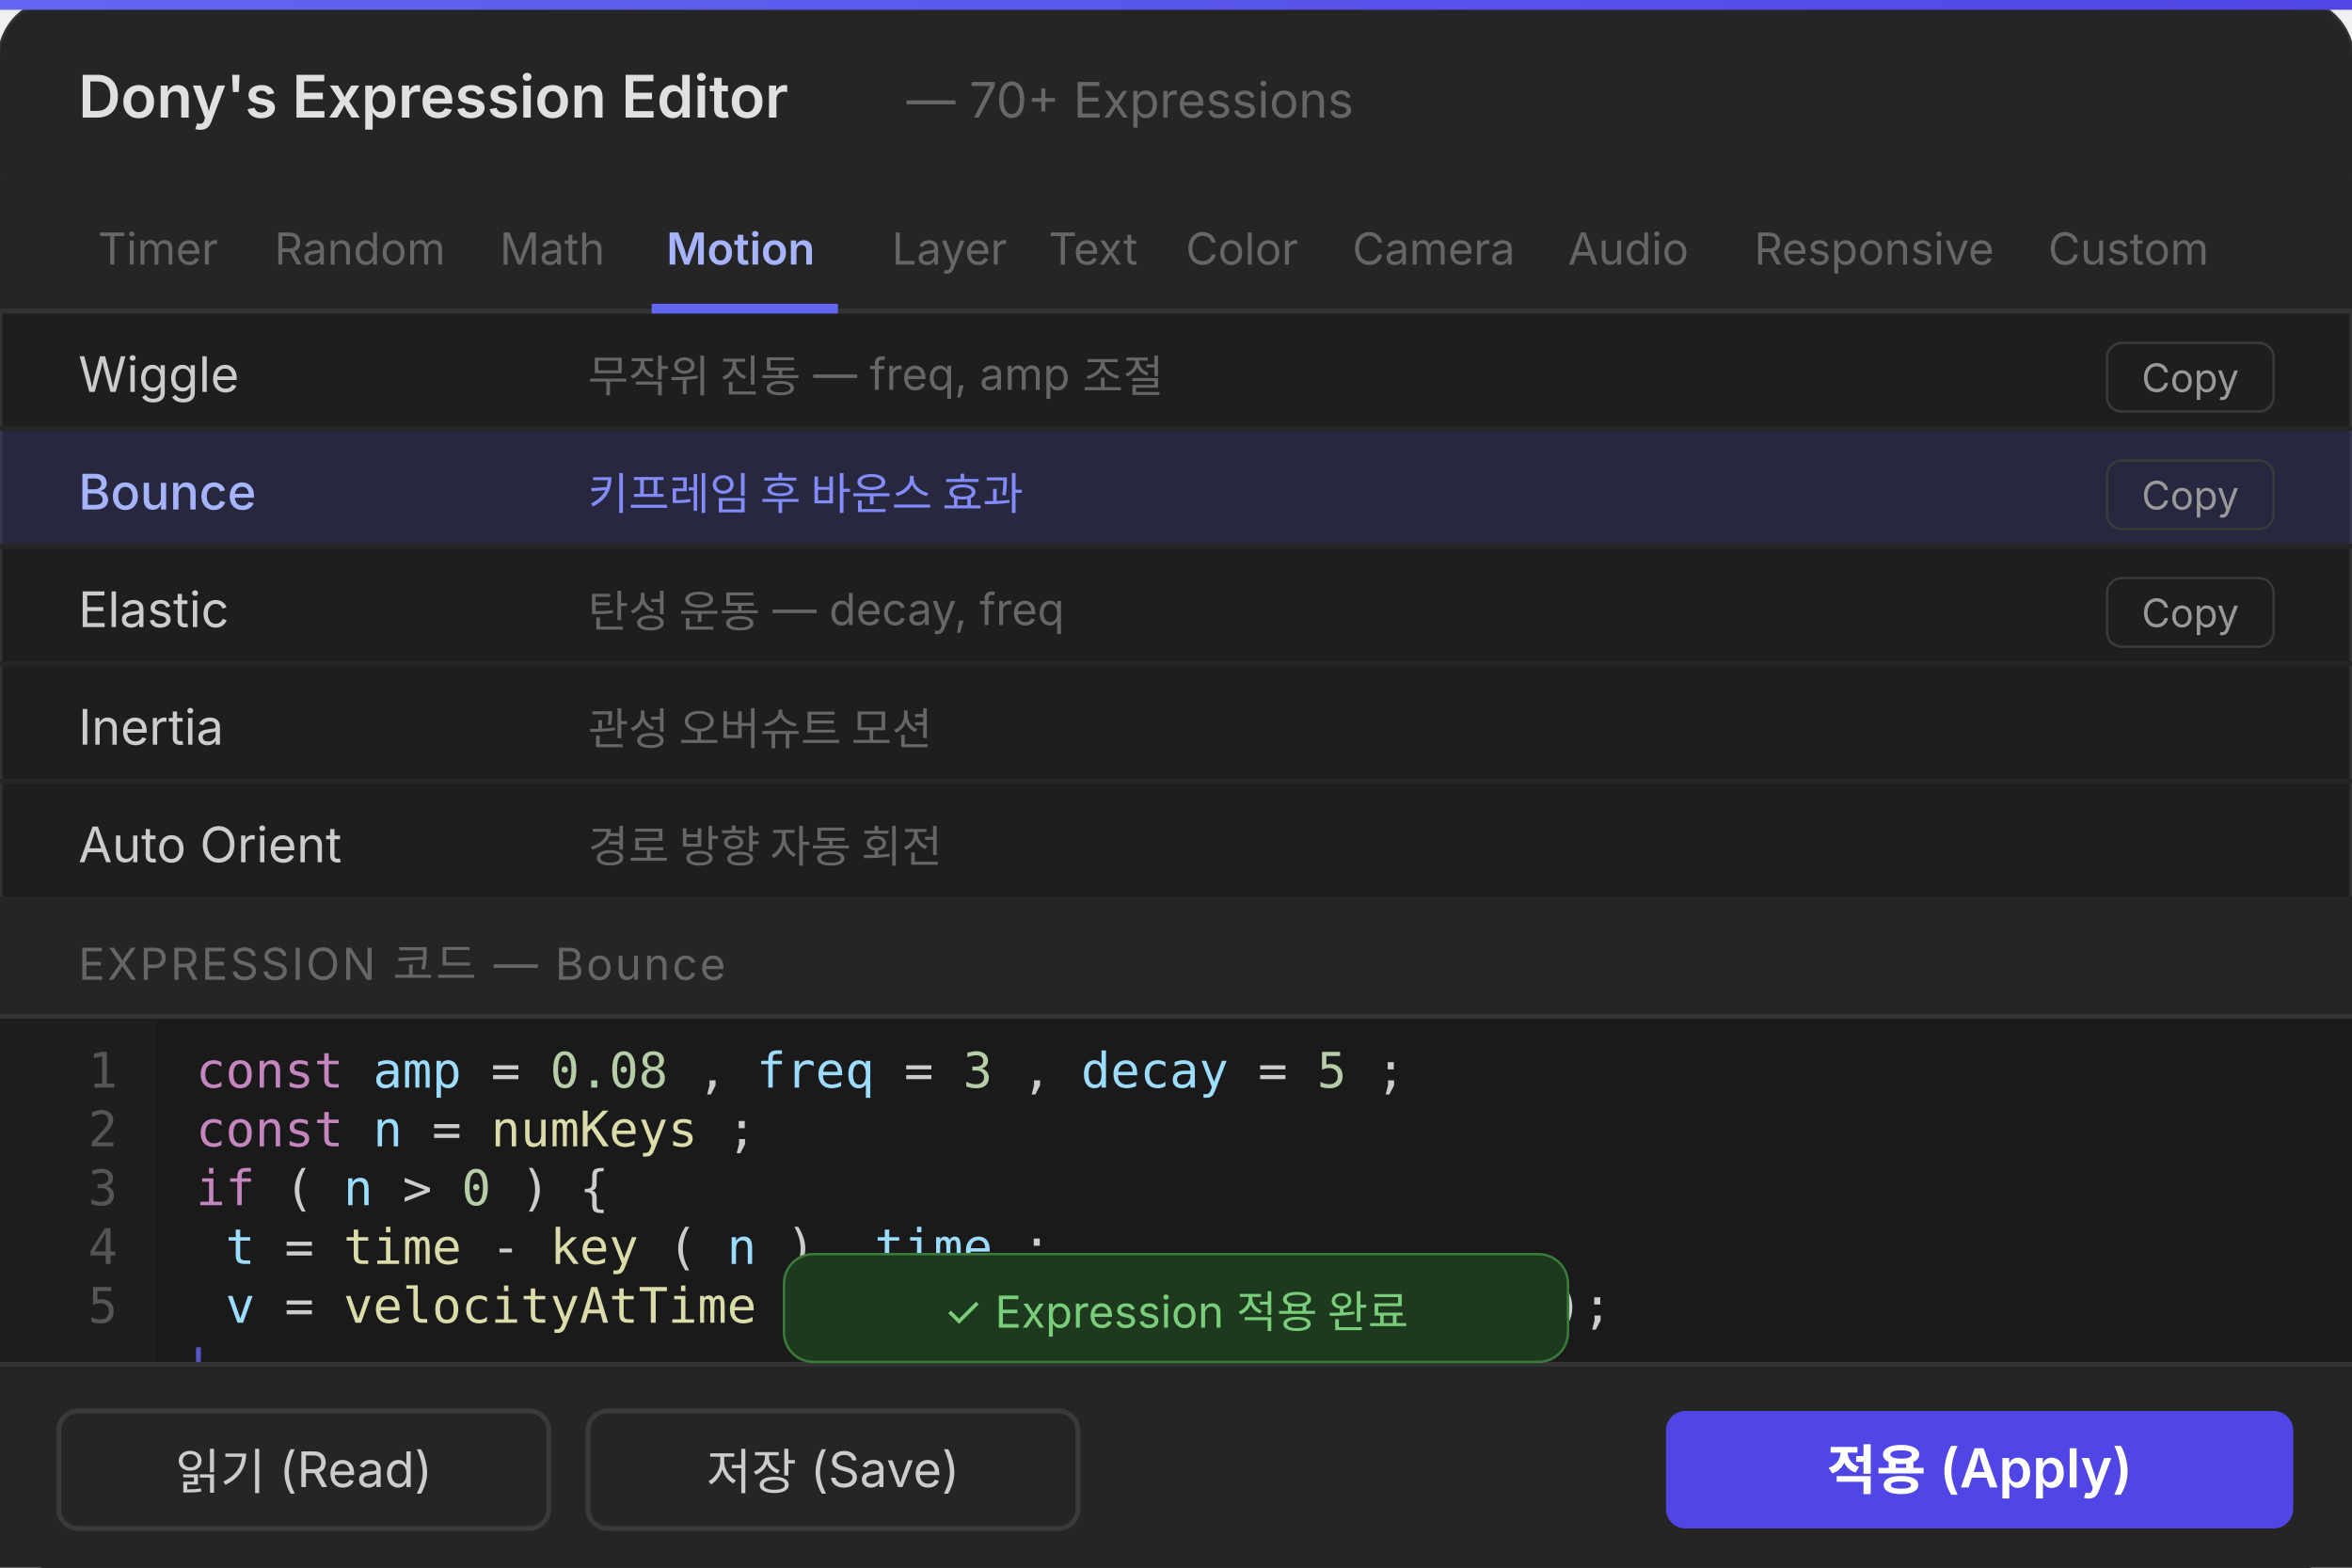
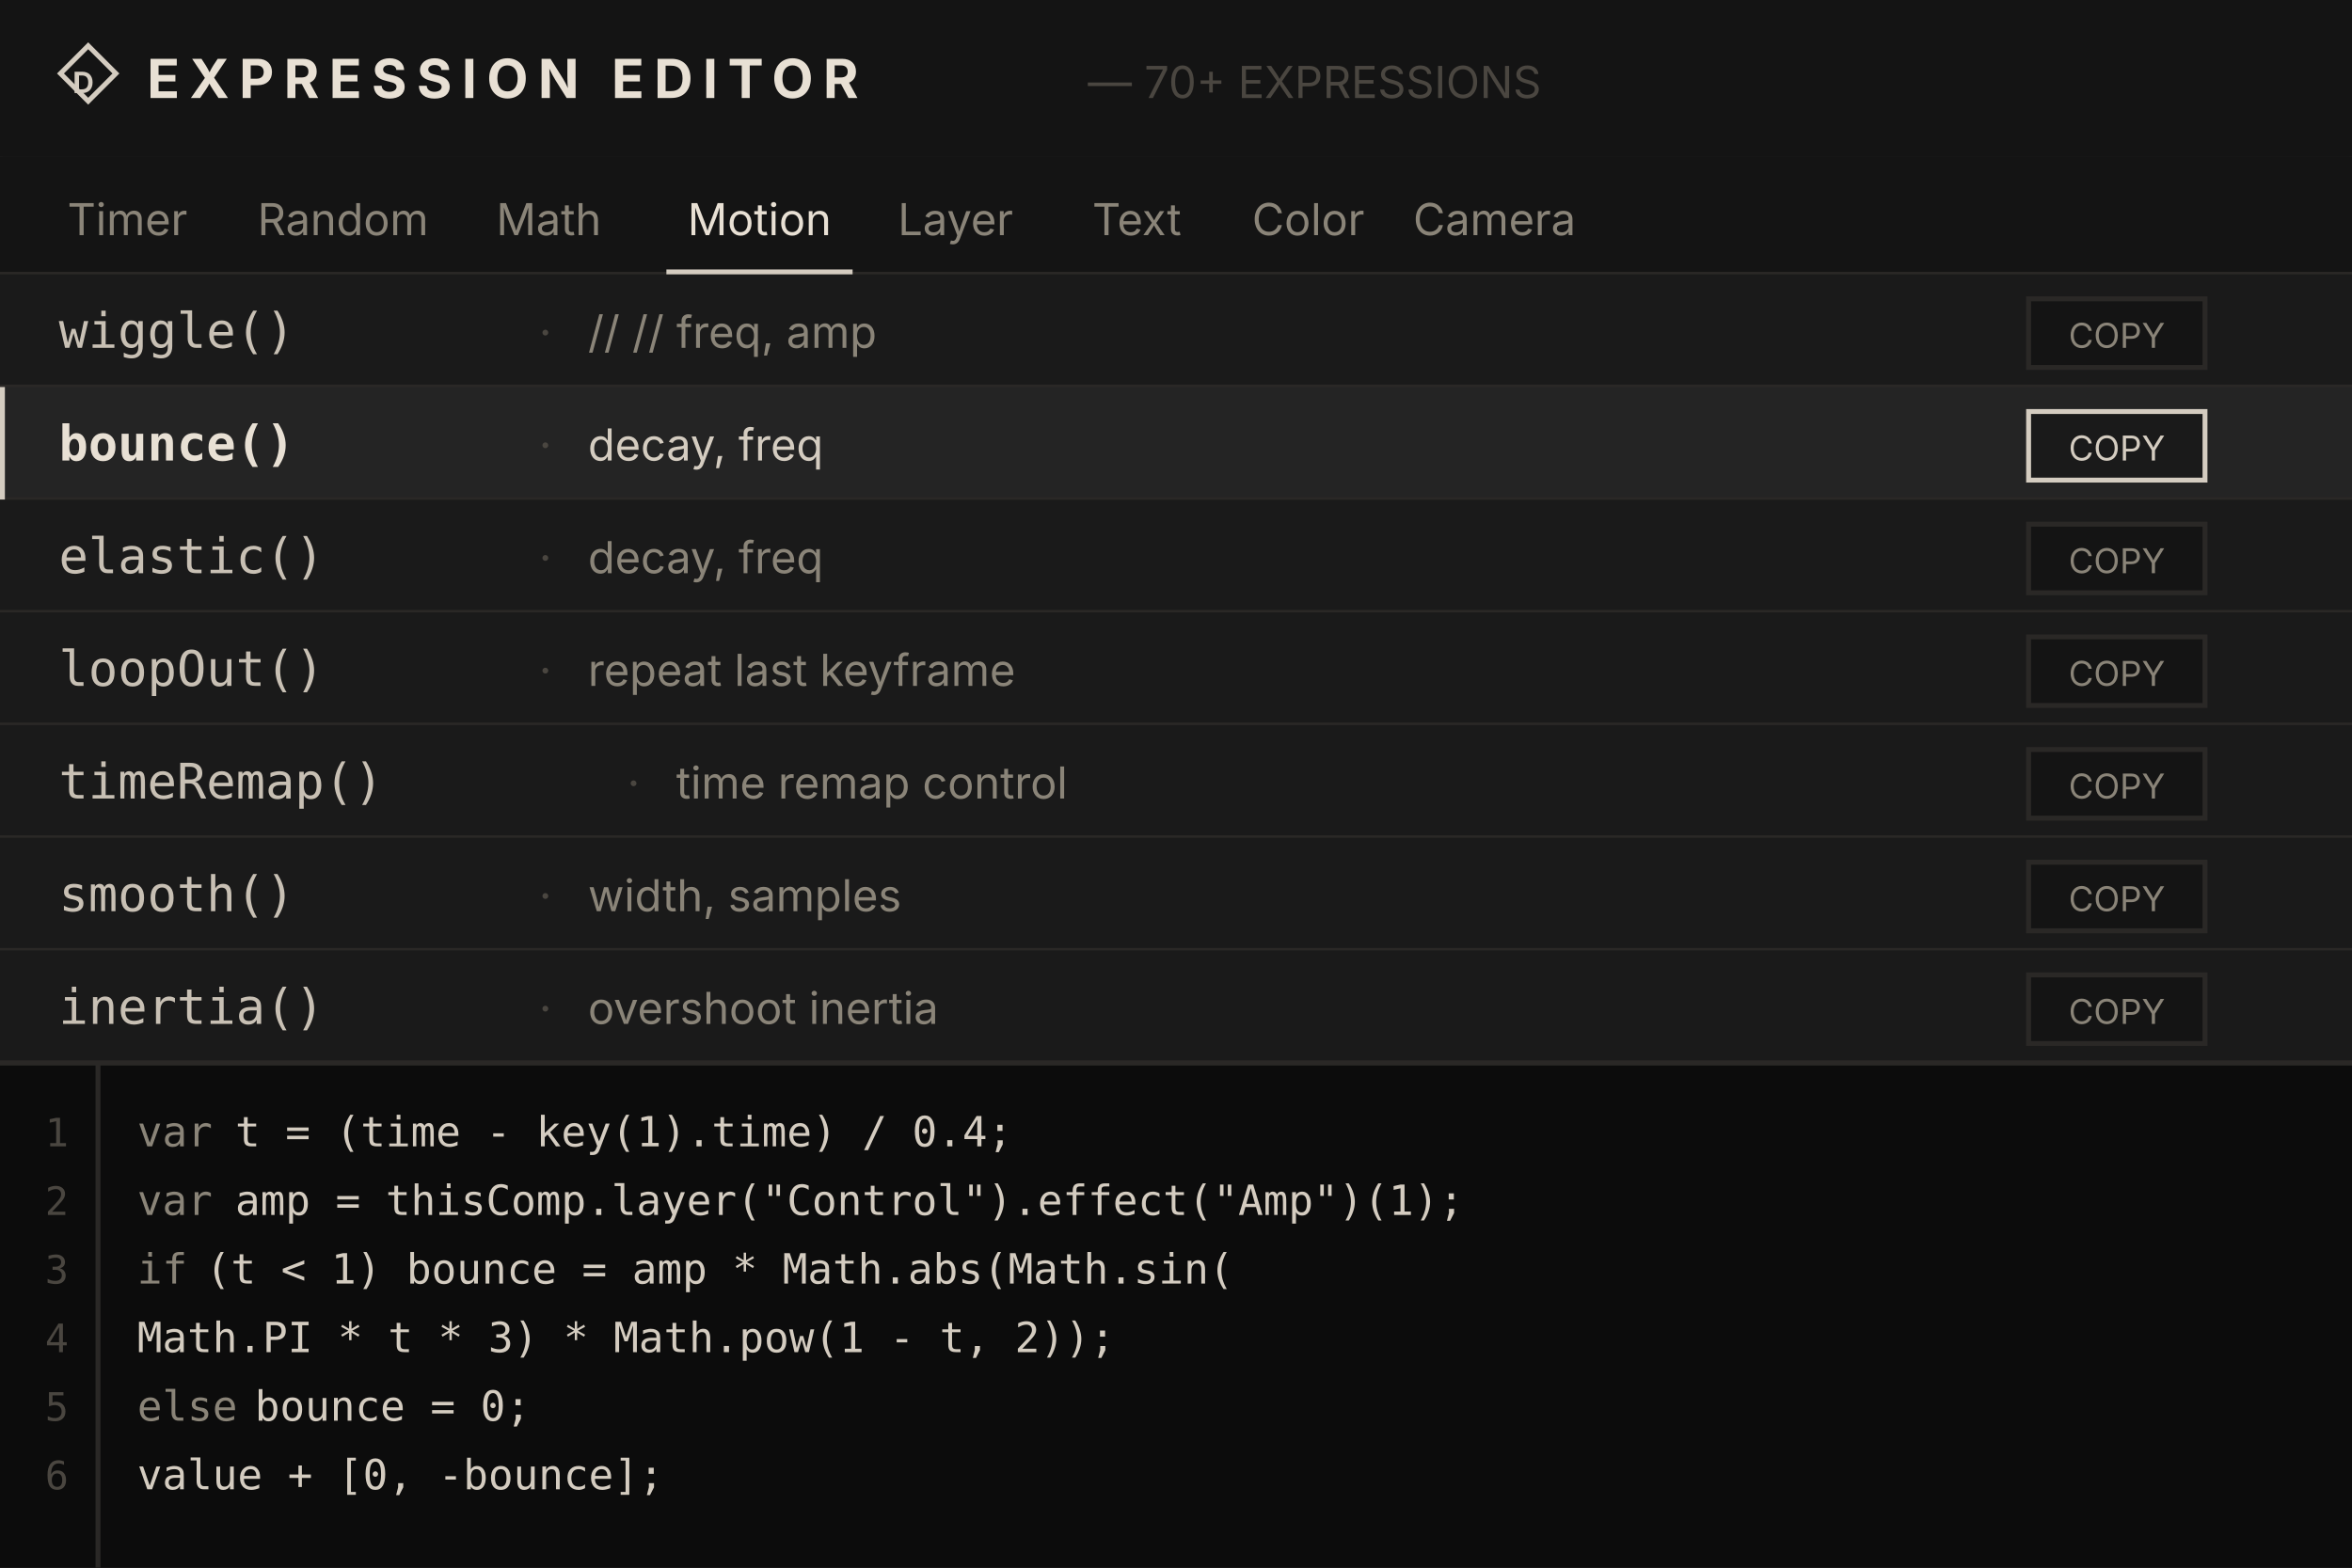
<svg xmlns="http://www.w3.org/2000/svg" viewBox="0 0 480 320" fill="none">
-   <defs>
-     <linearGradient id="eeHeader" x1="0" y1="0" x2="480" y2="0" gradientUnits="userSpaceOnUse">
-       <stop offset="0%" stop-color="#6366f1" />
-       <stop offset="100%" stop-color="#4f46e5" />
-     </linearGradient>
-   </defs>
-   <rect width="480" height="320" rx="12" fill="#1e1e1e" />
-   <rect width="480" height="320" rx="12" stroke="#333" stroke-width="1" fill="none" />
-   <rect width="480" height="36" rx="12" fill="#252525" />
-   <rect y="24" width="480" height="12" fill="#252525" />
-   <rect width="480" height="2" fill="url(#eeHeader)" />
-   <text x="16" y="24" font-family="Inter, system-ui, sans-serif" font-size="12" font-weight="600" fill="#e0e0e0">Dony's Expression Editor</text>
-   <text x="185" y="24" font-family="Inter, system-ui, sans-serif" font-size="10" fill="#666">— 70+ Expressions</text>
-   <rect y="36" width="480" height="28" fill="#252525" />
-   <rect y="63" width="480" height="1" fill="#333" />
-   <text x="20" y="54" font-family="Inter, system-ui, sans-serif" font-size="9" fill="#666">Timer</text>
-   <text x="56" y="54" font-family="Inter, system-ui, sans-serif" font-size="9" fill="#666">Random</text>
-   <text x="102" y="54" font-family="Inter, system-ui, sans-serif" font-size="9" fill="#666">Math</text>
-   <text x="136" y="54" font-family="Inter, system-ui, sans-serif" font-size="9" font-weight="600" fill="#a5b4fc">Motion</text>
-   <rect x="133" y="62" width="38" height="2" fill="#6366f1" />
-   <text x="182" y="54" font-family="Inter, system-ui, sans-serif" font-size="9" fill="#666">Layer</text>
-   <text x="214" y="54" font-family="Inter, system-ui, sans-serif" font-size="9" fill="#666">Text</text>
-   <text x="242" y="54" font-family="Inter, system-ui, sans-serif" font-size="9" fill="#666">Color</text>
-   <text x="276" y="54" font-family="Inter, system-ui, sans-serif" font-size="9" fill="#666">Camera</text>
-   <text x="320" y="54" font-family="Inter, system-ui, sans-serif" font-size="9" fill="#666">Audio</text>
-   <text x="358" y="54" font-family="Inter, system-ui, sans-serif" font-size="9" fill="#666">Responsive</text>
-   <text x="418" y="54" font-family="Inter, system-ui, sans-serif" font-size="9" fill="#666">Custom</text>
-   <rect y="64" width="480" height="24" fill="transparent" />
-   <rect y="87" width="480" height="1" fill="#262626" />
-   <text x="16" y="80" font-family="Inter, system-ui, sans-serif" font-size="10" fill="#ccc">Wiggle</text>
-   <text x="120" y="80" font-family="Inter, system-ui, sans-serif" font-size="9" fill="#666">무작위 진동 — freq, amp 조절</text>
-   <rect x="430" y="70" width="34" height="14" rx="3" fill="transparent" stroke="#3a3a3a" stroke-width="0.5" />
-   <text x="447" y="80" font-family="Inter, system-ui, sans-serif" font-size="8" fill="#999" text-anchor="middle">Copy</text>
-   <rect y="88" width="480" height="24" fill="#3d3d8f" opacity="0.3" />
-   <rect y="111" width="480" height="1" fill="#262626" />
-   <text x="16" y="104" font-family="Inter, system-ui, sans-serif" font-size="10" font-weight="500" fill="#a5b4fc">Bounce</text>
-   <text x="120" y="104" font-family="Inter, system-ui, sans-serif" font-size="9" fill="#818cf8">키프레임 후 바운스 효과</text>
-   <rect x="430" y="94" width="34" height="14" rx="3" fill="transparent" stroke="#3a3a3a" stroke-width="0.5" />
-   <text x="447" y="104" font-family="Inter, system-ui, sans-serif" font-size="8" fill="#999" text-anchor="middle">Copy</text>
-   <rect y="112" width="480" height="24" fill="transparent" />
-   <rect y="135" width="480" height="1" fill="#262626" />
-   <text x="16" y="128" font-family="Inter, system-ui, sans-serif" font-size="10" fill="#ccc">Elastic</text>
-   <text x="120" y="128" font-family="Inter, system-ui, sans-serif" font-size="9" fill="#666">탄성 운동 — decay, freq</text>
-   <rect x="430" y="118" width="34" height="14" rx="3" fill="transparent" stroke="#3a3a3a" stroke-width="0.5" />
-   <text x="447" y="128" font-family="Inter, system-ui, sans-serif" font-size="8" fill="#999" text-anchor="middle">Copy</text>
-   <rect y="136" width="480" height="24" fill="transparent" />
-   <rect y="159" width="480" height="1" fill="#262626" />
-   <text x="16" y="152" font-family="Inter, system-ui, sans-serif" font-size="10" fill="#ccc">Inertia</text>
-   <text x="120" y="152" font-family="Inter, system-ui, sans-serif" font-size="9" fill="#666">관성 오버슈트 모션</text>
-   <rect y="160" width="480" height="24" fill="transparent" />
-   <rect y="183" width="480" height="1" fill="#262626" />
-   <text x="16" y="176" font-family="Inter, system-ui, sans-serif" font-size="10" fill="#ccc">Auto Orient</text>
-   <text x="120" y="176" font-family="Inter, system-ui, sans-serif" font-size="9" fill="#666">경로 방향 자동 회전</text>
-   <rect y="184" width="480" height="24" fill="#252525" />
-   <rect y="207" width="480" height="1" fill="#333" />
-   <text x="16" y="200" font-family="Inter, system-ui, sans-serif" font-size="9" fill="#666" letter-spacing="0.5" text-transform="uppercase">EXPRESSION 코드 — Bounce</text>
-   <rect y="208" width="480" height="70" fill="#1a1a1a" />
-   <rect y="208" width="32" height="70" fill="#1e1e1e" />
-   <text x="24" y="222" font-family="Consolas, 'SF Mono', monospace" font-size="10" fill="#555" text-anchor="end">1</text>
-   <text x="24" y="234" font-family="Consolas, 'SF Mono', monospace" font-size="10" fill="#555" text-anchor="end">2</text>
-   <text x="24" y="246" font-family="Consolas, 'SF Mono', monospace" font-size="10" fill="#555" text-anchor="end">3</text>
-   <text x="24" y="258" font-family="Consolas, 'SF Mono', monospace" font-size="10" fill="#555" text-anchor="end">4</text>
-   <text x="24" y="270" font-family="Consolas, 'SF Mono', monospace" font-size="10" fill="#555" text-anchor="end">5</text>
-   <text x="40" y="222" font-family="Consolas, 'SF Mono', monospace" font-size="10">
-     <tspan fill="#c586c0">const</tspan>
-     <tspan fill="#9cdcfe"> amp</tspan>
-     <tspan fill="#ccc"> = </tspan>
-     <tspan fill="#b5cea8">0.08</tspan>
-     <tspan fill="#ccc">, </tspan>
-     <tspan fill="#9cdcfe">freq</tspan>
-     <tspan fill="#ccc"> = </tspan>
-     <tspan fill="#b5cea8">3</tspan>
-     <tspan fill="#ccc">, </tspan>
-     <tspan fill="#9cdcfe">decay</tspan>
-     <tspan fill="#ccc"> = </tspan>
-     <tspan fill="#b5cea8">5</tspan>
-     <tspan fill="#ccc">;</tspan>
-   </text>
-   <text x="40" y="234" font-family="Consolas, 'SF Mono', monospace" font-size="10">
-     <tspan fill="#c586c0">const</tspan>
-     <tspan fill="#9cdcfe"> n</tspan>
-     <tspan fill="#ccc"> = </tspan>
-     <tspan fill="#dcdcaa">numKeys</tspan>
-     <tspan fill="#ccc">;</tspan>
-   </text>
-   <text x="40" y="246" font-family="Consolas, 'SF Mono', monospace" font-size="10">
-     <tspan fill="#c586c0">if</tspan>
-     <tspan fill="#ccc"> (</tspan>
-     <tspan fill="#9cdcfe">n</tspan>
-     <tspan fill="#ccc"> &gt; </tspan>
-     <tspan fill="#b5cea8">0</tspan>
-     <tspan fill="#ccc">) {</tspan>
-   </text>
-   <text x="40" y="258" font-family="Consolas, 'SF Mono', monospace" font-size="10">
-     <tspan fill="#ccc">  </tspan>
-     <tspan fill="#9cdcfe">t</tspan>
-     <tspan fill="#ccc"> = </tspan>
-     <tspan fill="#dcdcaa">time</tspan>
-     <tspan fill="#ccc"> - </tspan>
-     <tspan fill="#dcdcaa">key</tspan>
-     <tspan fill="#ccc">(</tspan>
-     <tspan fill="#9cdcfe">n</tspan>
-     <tspan fill="#ccc">).</tspan>
-     <tspan fill="#9cdcfe">time</tspan>
-     <tspan fill="#ccc">;</tspan>
-   </text>
-   <text x="40" y="270" font-family="Consolas, 'SF Mono', monospace" font-size="10">
-     <tspan fill="#ccc">  </tspan>
-     <tspan fill="#9cdcfe">v</tspan>
-     <tspan fill="#ccc"> = </tspan>
-     <tspan fill="#dcdcaa">velocityAtTime</tspan>
-     <tspan fill="#ccc">(</tspan>
-     <tspan fill="#dcdcaa">key</tspan>
-     <tspan fill="#ccc">(</tspan>
-     <tspan fill="#9cdcfe">n</tspan>
-     <tspan fill="#ccc">).</tspan>
-     <tspan fill="#9cdcfe">time</tspan>
-     <tspan fill="#ccc"> - .</tspan>
-     <tspan fill="#b5cea8">001</tspan>
-     <tspan fill="#ccc">);</tspan>
-   </text>
-   <rect x="40" y="275" width="1" height="10" fill="#6366f1" opacity="0.8" />
-   <rect y="278" width="480" height="42" fill="#252525" />
-   <rect y="278" width="480" height="1" fill="#333" />
-   <rect x="12" y="288" width="100" height="24" rx="4" fill="transparent" stroke="#3a3a3a" stroke-width="1" />
-   <text x="62" y="304" font-family="Inter, system-ui, sans-serif" font-size="10" fill="#ccc" text-anchor="middle">읽기 (Read)</text>
-   <rect x="120" y="288" width="100" height="24" rx="4" fill="transparent" stroke="#3a3a3a" stroke-width="1" />
-   <text x="170" y="304" font-family="Inter, system-ui, sans-serif" font-size="10" fill="#ccc" text-anchor="middle">저장 (Save)</text>
-   <rect x="340" y="288" width="128" height="24" rx="4" fill="#4f46e5" />
-   <text x="404" y="304" font-family="Inter, system-ui, sans-serif" font-size="11" font-weight="600" fill="#fff" text-anchor="middle">적용 (Apply)</text>
-   <rect x="160" y="256" width="160" height="22" rx="6" fill="#1e3a1e" stroke="#3a7a3a" stroke-width="0.5" />
-   <text x="240" y="271" font-family="Inter, system-ui, sans-serif" font-size="9" fill="#7acd7a" text-anchor="middle">✓ Expression 적용 완료</text>
+   <rect width="480" height="320" fill="#1a1a1a" stroke="#2a2826" stroke-width="1" />
+   <line x1="0" y1="0" x2="480" y2="0" stroke="#d4ccc0" stroke-width="1" opacity="0.3" />
+   <rect x="0" y="0" width="480" height="32" fill="#141414" />
+   <rect x="14" y="11" width="8" height="8" fill="none" stroke="#d4ccc0" stroke-width="1" transform="rotate(45 18 15)" />
+   <text x="17" y="19" font-family="Inter, system-ui, sans-serif" font-size="6" font-weight="700" fill="#d4ccc0" text-anchor="middle">D</text>
+   <text x="30" y="20" font-family="Inter, system-ui, sans-serif" font-size="11" font-weight="700" fill="#e8e0d4" letter-spacing="2">EXPRESSION EDITOR</text>
+   <text x="222" y="20" font-family="Inter, system-ui, sans-serif" font-size="9" fill="#4a4640"> — 70+ EXPRESSIONS</text>
+   <rect x="0" y="32" width="480" height="24" fill="#141414" />
+   <line x1="0" y1="56" x2="480" y2="56" stroke="#2a2826" stroke-width="1" />
+   <text x="26" y="48" font-family="Inter, system-ui, sans-serif" font-size="9" fill="#8a8478" text-anchor="middle">Timer</text>
+   <text x="70" y="48" font-family="Inter, system-ui, sans-serif" font-size="9" fill="#8a8478" text-anchor="middle">Random</text>
+   <text x="112" y="48" font-family="Inter, system-ui, sans-serif" font-size="9" fill="#8a8478" text-anchor="middle">Math</text>
+   <text x="155" y="48" font-family="Inter, system-ui, sans-serif" font-size="9" fill="#e8e0d4" text-anchor="middle">Motion</text>
+   <line x1="136" y1="56" x2="174" y2="56" stroke="#d4ccc0" stroke-width="2" />
+   <text x="195" y="48" font-family="Inter, system-ui, sans-serif" font-size="9" fill="#8a8478" text-anchor="middle">Layer</text>
+   <text x="232" y="48" font-family="Inter, system-ui, sans-serif" font-size="9" fill="#8a8478" text-anchor="middle">Text</text>
+   <text x="267" y="48" font-family="Inter, system-ui, sans-serif" font-size="9" fill="#8a8478" text-anchor="middle">Color</text>
+   <text x="305" y="48" font-family="Inter, system-ui, sans-serif" font-size="9" fill="#8a8478" text-anchor="middle">Camera</text>
+   <rect x="0" y="56" width="480" height="23" fill="#1a1a1a" />
+   <line x1="0" y1="79" x2="480" y2="79" stroke="#2a2826" stroke-width="1" />
+   <text x="12" y="71" font-family="Consolas, 'SF Mono', monospace" font-size="10" fill="#c8c0b4">wiggle()</text>
+   <text x="110" y="71" font-family="Inter, system-ui, sans-serif" font-size="9" fill="#4a4640">·</text>
+   <text x="120" y="71" font-family="Inter, system-ui, sans-serif" font-size="9" fill="#8a8478">// // freq, amp</text>
+   <rect x="414" y="61" width="36" height="14" fill="#141414" stroke="#2a2826" stroke-width="1" />
+   <text x="432" y="71" font-family="Inter, system-ui, sans-serif" font-size="7" fill="#8a8478" text-anchor="middle">COPY</text>
+   <rect x="0" y="79" width="480" height="23" fill="#242424" />
+   <line x1="0" y1="102" x2="480" y2="102" stroke="#2a2826" stroke-width="1" />
+   <line x1="0" y1="79" x2="0" y2="102" stroke="#d4ccc0" stroke-width="2" />
+   <text x="12" y="94" font-family="Consolas, 'SF Mono', monospace" font-size="10" font-weight="600" fill="#e8e0d4">bounce()</text>
+   <text x="110" y="94" font-family="Inter, system-ui, sans-serif" font-size="9" fill="#4a4640">·</text>
+   <text x="120" y="94" font-family="Inter, system-ui, sans-serif" font-size="9" fill="#d4ccc0">decay, freq</text>
+   <rect x="414" y="84" width="36" height="14" fill="#1a1a1a" stroke="#d4ccc0" stroke-width="1" />
+   <text x="432" y="94" font-family="Inter, system-ui, sans-serif" font-size="7" fill="#d4ccc0" text-anchor="middle">COPY</text>
+   <rect x="0" y="102" width="480" height="23" fill="#1a1a1a" />
+   <line x1="0" y1="125" x2="480" y2="125" stroke="#2a2826" stroke-width="1" />
+   <text x="12" y="117" font-family="Consolas, 'SF Mono', monospace" font-size="10" fill="#c8c0b4">elastic()</text>
+   <text x="110" y="117" font-family="Inter, system-ui, sans-serif" font-size="9" fill="#4a4640">·</text>
+   <text x="120" y="117" font-family="Inter, system-ui, sans-serif" font-size="9" fill="#8a8478">decay, freq</text>
+   <rect x="414" y="107" width="36" height="14" fill="#141414" stroke="#2a2826" stroke-width="1" />
+   <text x="432" y="117" font-family="Inter, system-ui, sans-serif" font-size="7" fill="#8a8478" text-anchor="middle">COPY</text>
+   <rect x="0" y="125" width="480" height="23" fill="#1a1a1a" />
+   <line x1="0" y1="148" x2="480" y2="148" stroke="#2a2826" stroke-width="1" />
+   <text x="12" y="140" font-family="Consolas, 'SF Mono', monospace" font-size="10" fill="#c8c0b4">loopOut()</text>
+   <text x="110" y="140" font-family="Inter, system-ui, sans-serif" font-size="9" fill="#4a4640">·</text>
+   <text x="120" y="140" font-family="Inter, system-ui, sans-serif" font-size="9" fill="#8a8478">repeat last keyframe</text>
+   <rect x="414" y="130" width="36" height="14" fill="#141414" stroke="#2a2826" stroke-width="1" />
+   <text x="432" y="140" font-family="Inter, system-ui, sans-serif" font-size="7" fill="#8a8478" text-anchor="middle">COPY</text>
+   <rect x="0" y="148" width="480" height="23" fill="#1a1a1a" />
+   <line x1="0" y1="171" x2="480" y2="171" stroke="#2a2826" stroke-width="1" />
+   <text x="12" y="163" font-family="Consolas, 'SF Mono', monospace" font-size="10" fill="#c8c0b4">timeRemap()</text>
+   <text x="128" y="163" font-family="Inter, system-ui, sans-serif" font-size="9" fill="#4a4640">·</text>
+   <text x="138" y="163" font-family="Inter, system-ui, sans-serif" font-size="9" fill="#8a8478">time remap control</text>
+   <rect x="414" y="153" width="36" height="14" fill="#141414" stroke="#2a2826" stroke-width="1" />
+   <text x="432" y="163" font-family="Inter, system-ui, sans-serif" font-size="7" fill="#8a8478" text-anchor="middle">COPY</text>
+   <rect x="0" y="171" width="480" height="23" fill="#1a1a1a" />
+   <line x1="0" y1="194" x2="480" y2="194" stroke="#2a2826" stroke-width="1" />
+   <text x="12" y="186" font-family="Consolas, 'SF Mono', monospace" font-size="10" fill="#c8c0b4">smooth()</text>
+   <text x="110" y="186" font-family="Inter, system-ui, sans-serif" font-size="9" fill="#4a4640">·</text>
+   <text x="120" y="186" font-family="Inter, system-ui, sans-serif" font-size="9" fill="#8a8478">width, samples</text>
+   <rect x="414" y="176" width="36" height="14" fill="#141414" stroke="#2a2826" stroke-width="1" />
+   <text x="432" y="186" font-family="Inter, system-ui, sans-serif" font-size="7" fill="#8a8478" text-anchor="middle">COPY</text>
+   <rect x="0" y="194" width="480" height="23" fill="#1a1a1a" />
+   <line x1="0" y1="217" x2="480" y2="217" stroke="#2a2826" stroke-width="1" />
+   <text x="12" y="209" font-family="Consolas, 'SF Mono', monospace" font-size="10" fill="#c8c0b4">inertia()</text>
+   <text x="110" y="209" font-family="Inter, system-ui, sans-serif" font-size="9" fill="#4a4640">·</text>
+   <text x="120" y="209" font-family="Inter, system-ui, sans-serif" font-size="9" fill="#8a8478">overshoot inertia</text>
+   <rect x="414" y="199" width="36" height="14" fill="#141414" stroke="#2a2826" stroke-width="1" />
+   <text x="432" y="209" font-family="Inter, system-ui, sans-serif" font-size="7" fill="#8a8478" text-anchor="middle">COPY</text>
+   <rect x="0" y="217" width="480" height="103" fill="#0c0c0c" />
+   <line x1="0" y1="217" x2="480" y2="217" stroke="#2a2826" stroke-width="1" />
+   <text x="14" y="234" font-family="Consolas, 'SF Mono', monospace" font-size="8" fill="#4a4640" text-anchor="end">1</text>
+   <text x="14" y="248" font-family="Consolas, 'SF Mono', monospace" font-size="8" fill="#4a4640" text-anchor="end">2</text>
+   <text x="14" y="262" font-family="Consolas, 'SF Mono', monospace" font-size="8" fill="#4a4640" text-anchor="end">3</text>
+   <text x="14" y="276" font-family="Consolas, 'SF Mono', monospace" font-size="8" fill="#4a4640" text-anchor="end">4</text>
+   <text x="14" y="290" font-family="Consolas, 'SF Mono', monospace" font-size="8" fill="#4a4640" text-anchor="end">5</text>
+   <text x="14" y="304" font-family="Consolas, 'SF Mono', monospace" font-size="8" fill="#4a4640" text-anchor="end">6</text>
+   <line x1="20" y1="217" x2="20" y2="320" stroke="#2a2826" stroke-width="1" />
+   <text x="28" y="234" font-family="Consolas, 'SF Mono', monospace" font-size="8.5" fill="#8a8478">var</text>
+   <text x="48" y="234" font-family="Consolas, 'SF Mono', monospace" font-size="8.5" fill="#d4ccc0">t = (time - key(1).time) / 0.4;</text>
+   <text x="28" y="248" font-family="Consolas, 'SF Mono', monospace" font-size="8.5" fill="#8a8478">var</text>
+   <text x="48" y="248" font-family="Consolas, 'SF Mono', monospace" font-size="8.5" fill="#d4ccc0">amp = thisComp.layer("Control").effect("Amp")(1);</text>
+   <text x="28" y="262" font-family="Consolas, 'SF Mono', monospace" font-size="8.5" fill="#8a8478">if</text>
+   <text x="42" y="262" font-family="Consolas, 'SF Mono', monospace" font-size="8.5" fill="#d4ccc0">(t &lt; 1) bounce = amp * Math.abs(Math.sin(</text>
+   <text x="28" y="276" font-family="Consolas, 'SF Mono', monospace" font-size="8.5" fill="#d4ccc0">  Math.PI * t * 3) * Math.pow(1 - t, 2));</text>
+   <text x="28" y="290" font-family="Consolas, 'SF Mono', monospace" font-size="8.5" fill="#8a8478">else</text>
+   <text x="52" y="290" font-family="Consolas, 'SF Mono', monospace" font-size="8.5" fill="#d4ccc0">bounce = 0;</text>
+   <text x="28" y="304" font-family="Consolas, 'SF Mono', monospace" font-size="8.5" fill="#d4ccc0">value + [0, -bounce];</text>
</svg>
